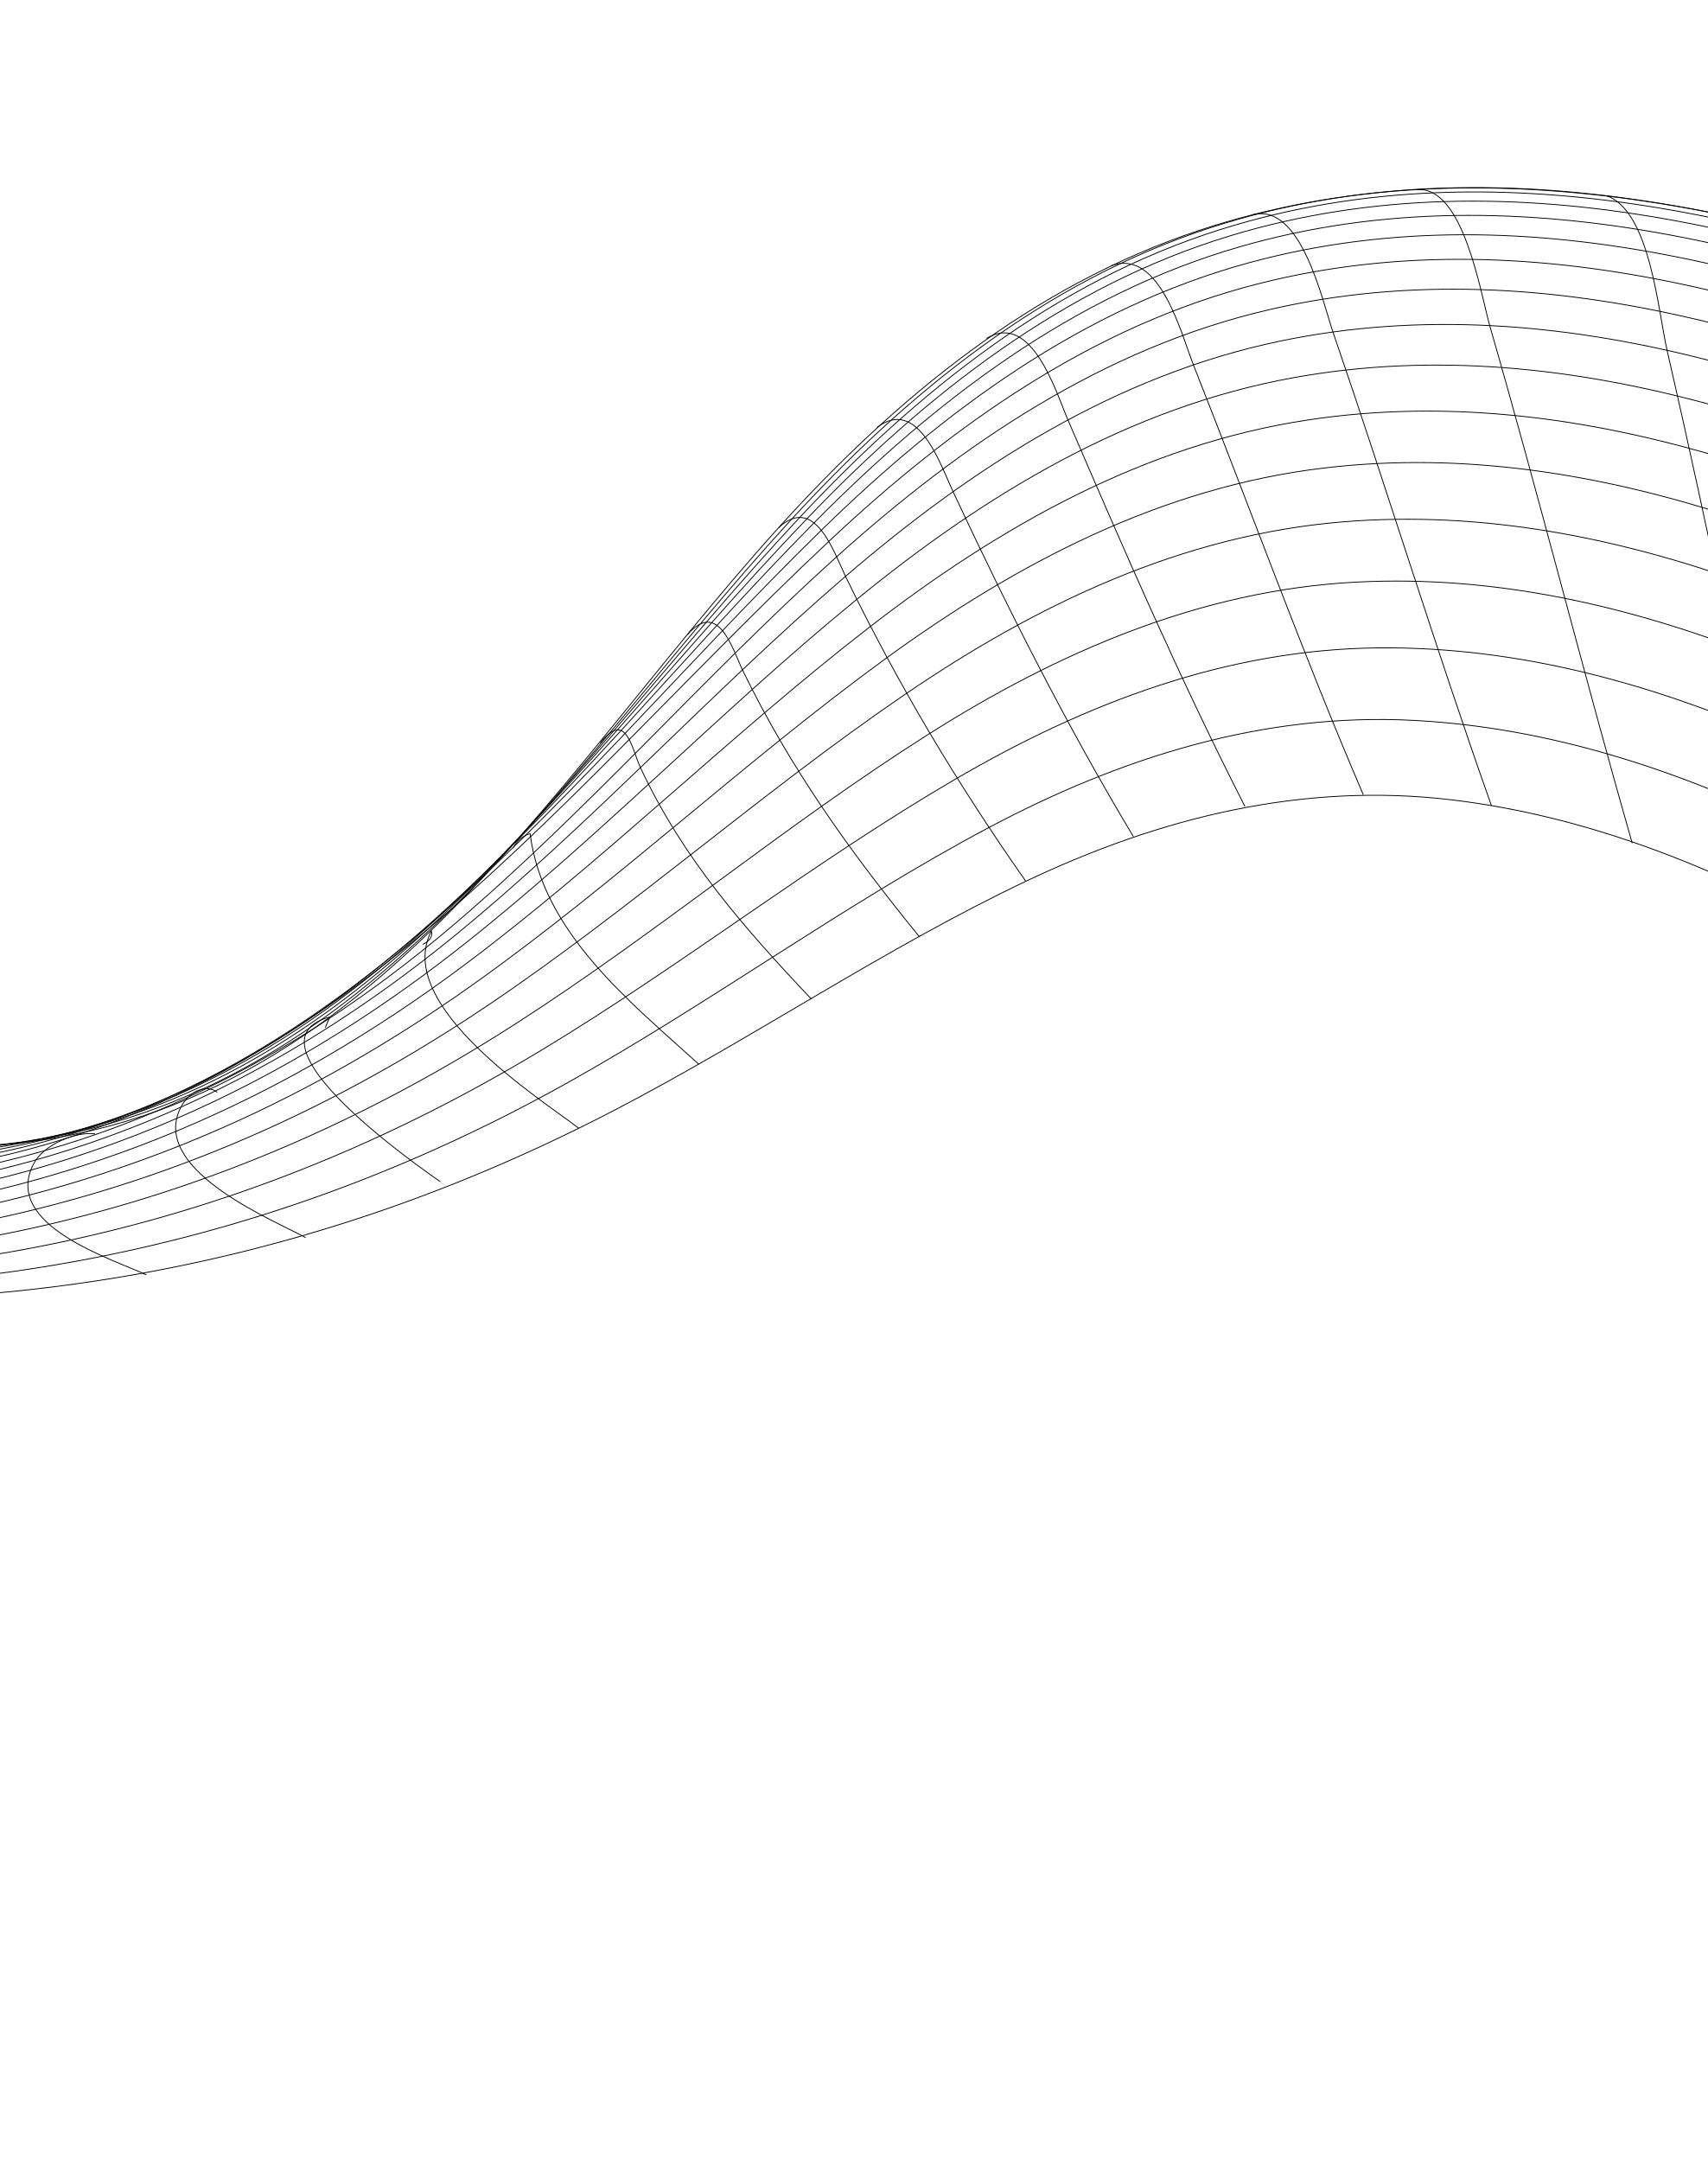
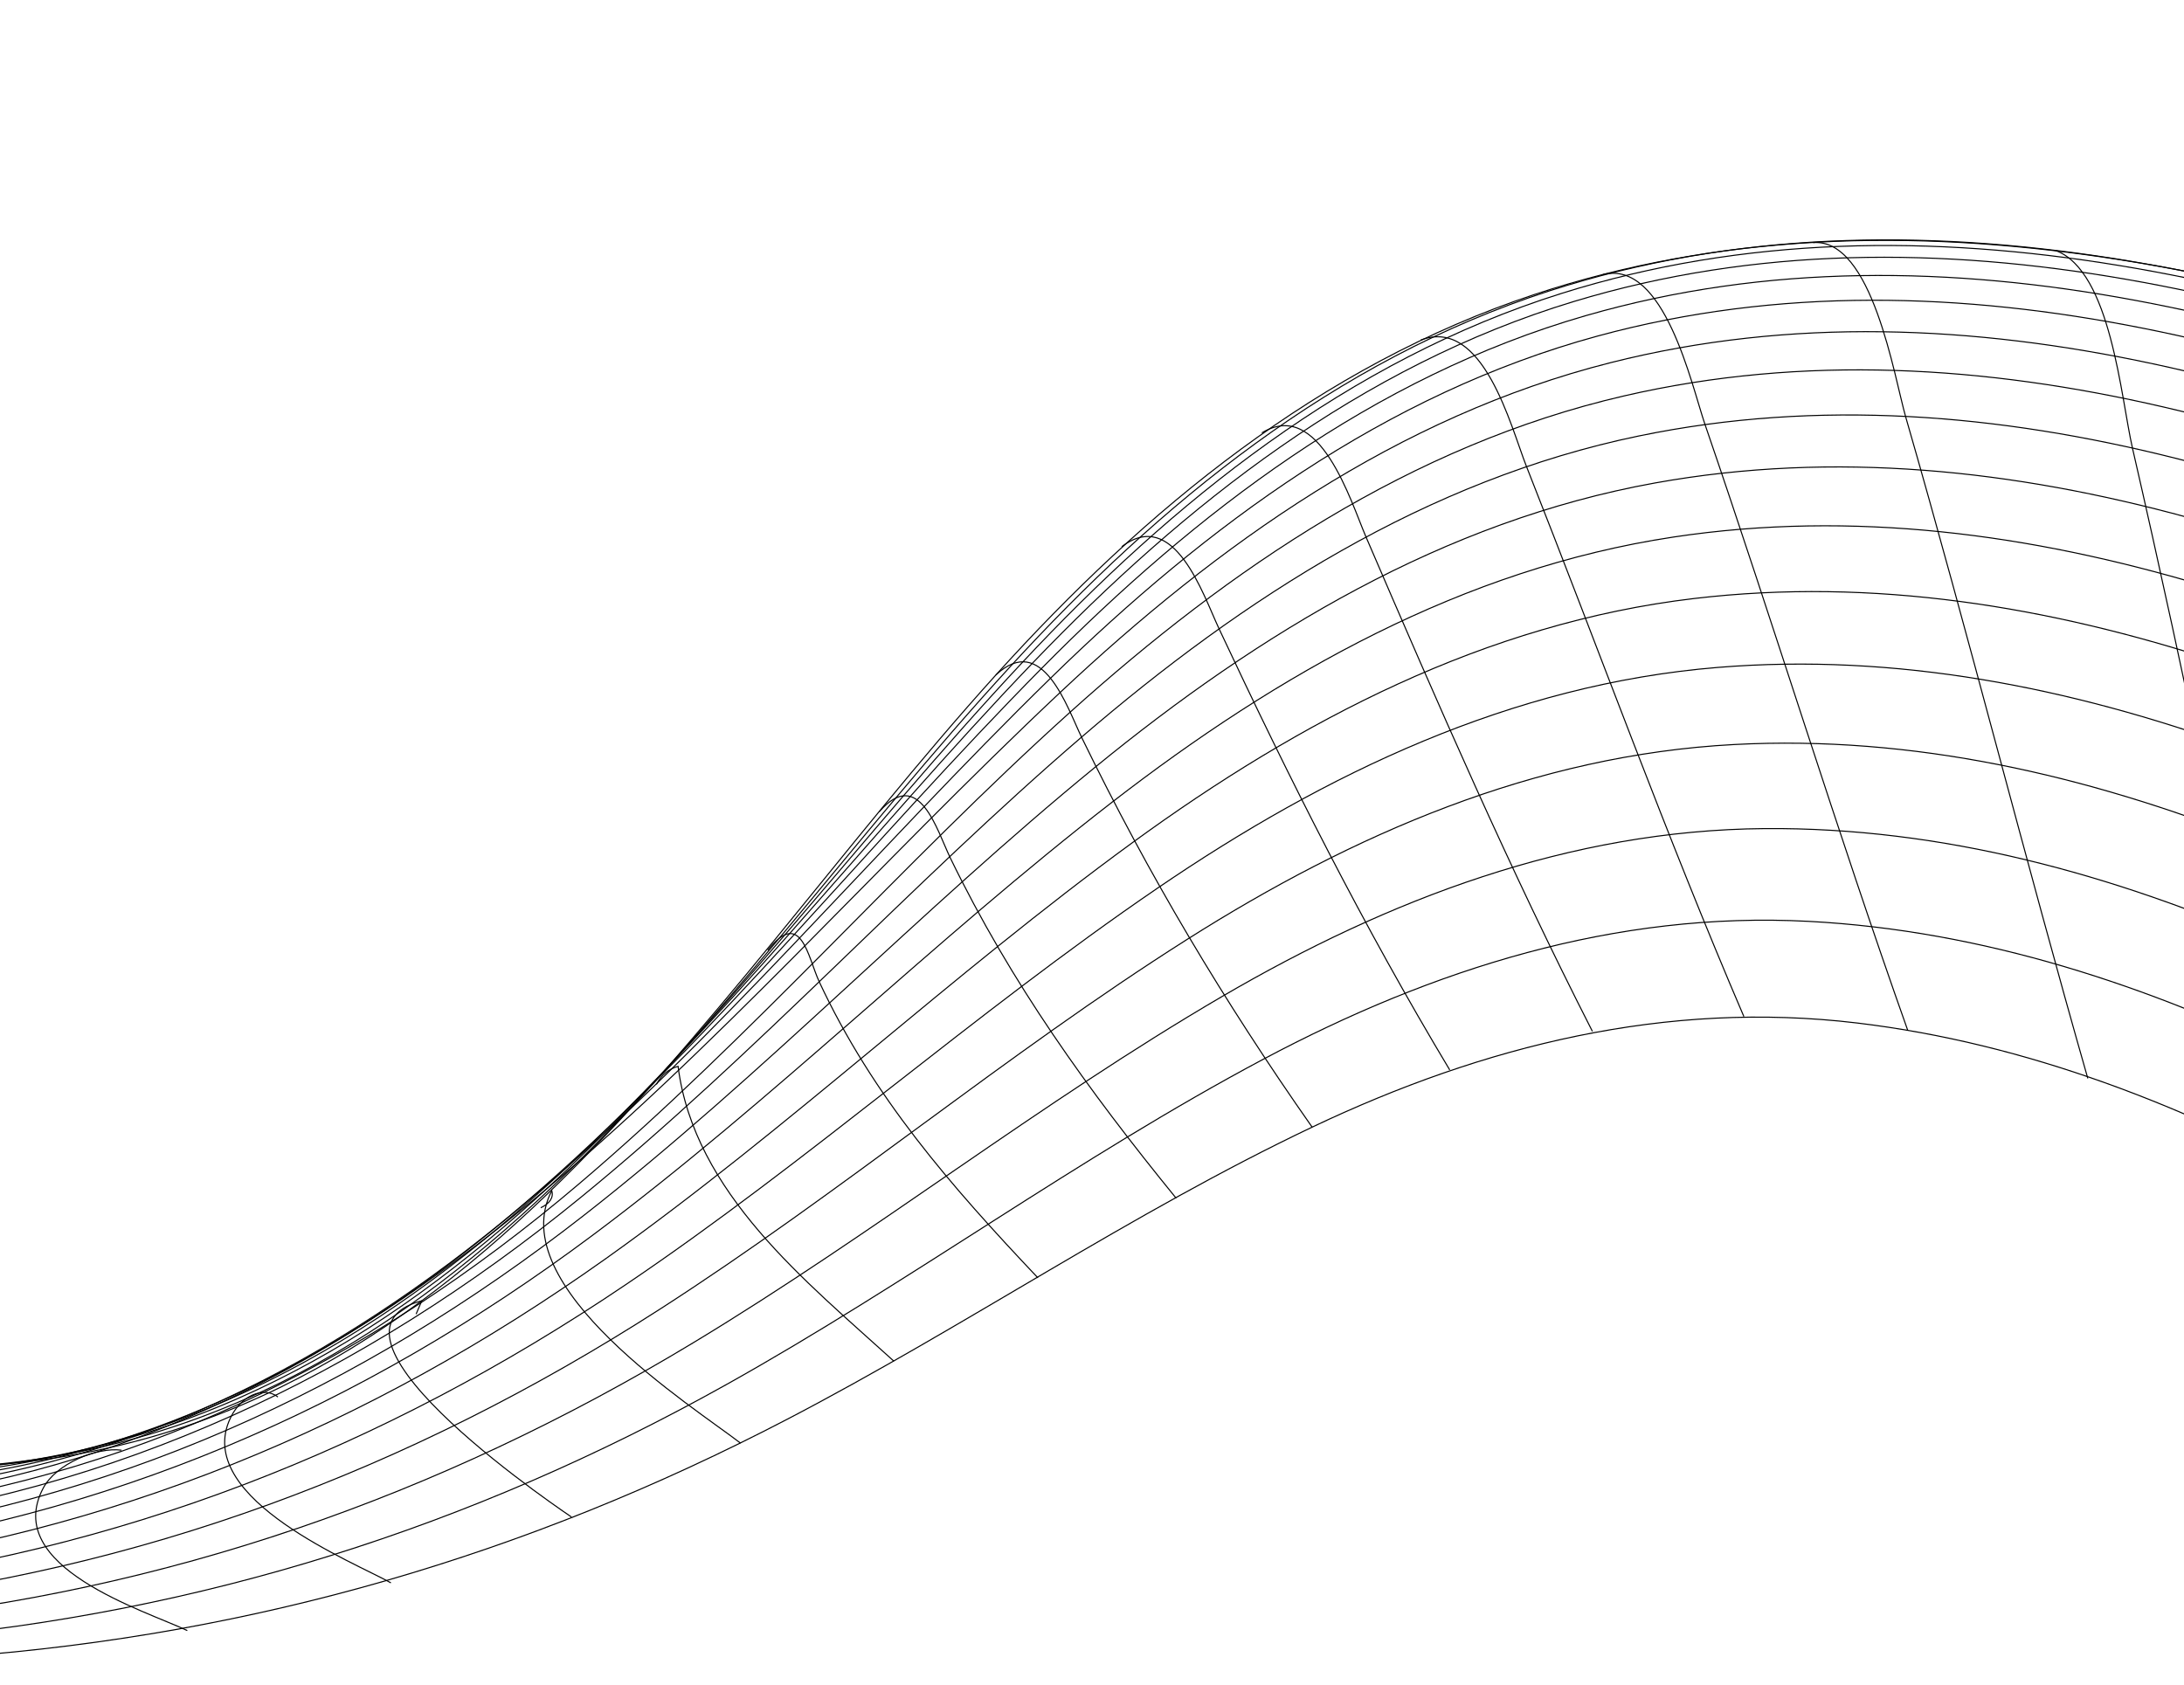
- <svg xmlns="http://www.w3.org/2000/svg" id="Ebene_1" data-name="Ebene 1" viewBox="0 0 512 648">
+ <svg xmlns="http://www.w3.org/2000/svg" id="Ebene_1" data-name="Ebene 1" viewBox="0 0 512 395">
  <defs>
    <style>
      .cls-1 {
        fill: none;
        stroke: #000;
        stroke-miterlimit: 10;
        stroke-width: .25px;
      }
    </style>
  </defs>
  <path class="cls-1" d="m-13.54,343.99c119.89-1.8,175.57-106.64,246.99-185.72,35.05-38.81,76.01-72.59,126.33-89.24,87.23-28.85,180.46-3.62,263.28,27.54,8.27,83.07,16.11,166.19,24.16,249.28-62.04-47.11-132.25-96.47-211.85-106-44.71-5.35-87.52,5.29-127.75,24.41-42.39,20.14-81.35,46.75-122.93,68.42-61.22,31.91-125.2,50.6-194.13,55.74-12.81-5.29-41.72-11.69-29.4-30.73,4.58-7.08,17.72-11.21,25.31-13.71Z" />
  <path class="cls-1" d="m-21.51,384.2c68.52-6.06,131.84-26.09,191.81-59.59,42.87-23.95,82.57-53.25,125.94-76.31,39.7-21.11,82.42-34.69,127.81-32.28,81.61,4.32,155.24,51.27,219.98,96.98" />
  <path class="cls-1" d="m-30.56,380.02c69.66-6.94,133.28-29.09,193.12-65.23,42.29-25.54,81.27-56.24,123.94-81.16,39.02-22.79,81.46-38.99,127.16-39.36,83.29-.67,160.19,44.12,227.45,88.49" />
  <path class="cls-1" d="m-36.91,375.91c69.7-7.58,132.73-31.12,191.6-68.96,42.34-27.22,81.03-59.71,123.54-86.66,38.98-24.71,81.67-43.27,128.3-45.73,83.95-4.43,162.82,37.75,231.9,80.53" />
  <path class="cls-1" d="m-40.86,371.92c68.57-7.9,130.36-32.13,187.41-70.63,43.04-29.04,81.87-63.75,124.74-93.01,39.55-26.99,83.09-47.85,131.43-51.8,83.6-6.84,163.2,32.5,233.27,73.45" />
  <path class="cls-1" d="m-42.72,368.08c68.21-8.17,129.05-33.37,184.84-73.06,42.76-30.42,81-66.59,123.39-97.48,39.29-28.63,82.78-51.45,131.69-57.22,83.95-9.91,165.07,27.29,236.59,66.87" />
  <path class="cls-1" d="m-42.8,364.41c67.69-8.26,127.45-34.25,181.86-74.9,42.35-31.65,79.88-69.11,121.67-101.45,38.94-30.13,82.27-54.71,131.6-62.15,84.19-12.69,166.67,22.56,239.49,60.88" />
  <path class="cls-1" d="m-41.41,360.94c67.03-8.18,125.6-34.78,178.54-76.19,41.84-32.73,78.56-71.33,119.66-104.92,38.52-31.49,81.61-57.65,131.22-66.6,84.36-15.21,168.06,18.3,242.05,55.46" />
  <path class="cls-1" d="m-38.85,357.71c66.28-7.94,123.56-34.97,174.98-76.96,41.24-33.67,77.09-73.25,117.42-107.93,38.05-32.71,80.83-60.29,130.63-70.6,84.48-17.49,169.3,14.47,244.35,50.58" />
  <path class="cls-1" d="m-35.44,354.74c65.43-7.54,121.38-34.85,171.24-77.23,40.57-34.48,75.5-74.9,115.03-110.5,37.55-33.81,79.98-62.64,129.88-74.18,84.59-19.56,170.44,11.05,246.47,46.21" />
  <path class="cls-1" d="m-31.48,352.07c126.65-13.71,193.95-108.85,279.98-189.69,37.03-34.8,79.11-64.73,129.06-77.35,84.71-21.41,171.55,8.01,248.5,42.32" />
  <path class="cls-1" d="m-27.29,349.73c125.57-12.42,190.49-109.59,273.66-190.81,36.54-35.69,78.27-66.56,128.23-80.15,84.86-23.07,172.67,5.33,250.51,38.88" />
  <path class="cls-1" d="m-23.16,347.74c124.42-10.84,187.06-109.87,267.47-191.16,36.07-36.47,77.49-68.17,127.46-82.58,85.09-24.55,173.87,2.98,252.6,35.87" />
  <path class="cls-1" d="m-19.41,346.15c123.24-8.97,183.76-109.71,261.55-190.77,35.67-37.17,76.83-69.55,126.81-84.69,85.41-25.86,175.2.93,254.83,33.26" />
  <path class="cls-1" d="m-16.36,344.97c122.06-6.83,180.68-109.12,256.07-189.7,35.35-37.78,76.33-70.74,126.36-86.48,85.85-27,176.71-.83,257.3,31.02" />
  <path class="cls-1" d="m-14.29,344.24c120.93-4.43,177.92-108.1,251.17-188,35.14-38.33,76.04-71.75,126.18-87.99,86.45-28,178.44-2.34,260.09,29.12" />
  <path class="cls-1" d="m481.97,58.76c12.9,4.85,15.25,34.56,17.94,46.27,12.87,55.87,24,112.15,36.36,168.14" />
  <path class="cls-1" d="m425.05,56.88c13.86-1.09,19.03,31.61,21.72,40.92,14.86,51.5,27.94,103.51,42.68,155.04" />
  <path class="cls-1" d="m375.78,64.37c14.41-3.57,20.74,25.87,23.94,35.19,16.23,47.24,30.82,94.99,47.54,142.08" />
  <path class="cls-1" d="m333.06,79.73c14.67-5.55,21.11,20.31,24.78,29.6,17.02,43.05,32.71,86.42,50.98,129.01" />
  <path class="cls-1" d="m295.82,101.49c13.5-8.26,20.86,16.15,24.4,24.37,16.87,39.17,33.68,77.9,53.09,115.95" />
  <path class="cls-1" d="m262.98,128.17c12.3-9.32,19.02,11.17,22.75,19.13,16.64,35.51,33.89,69.82,54.13,103.55" />
  <path class="cls-1" d="m233.44,158.26c10.97-10.24,16.72,7.61,20.18,14.72,15.74,32.37,33.25,61.72,53.99,91.29" />
  <path class="cls-1" d="m206.14,190.3c9.32-10.71,13.51,4.4,16.63,10.82,14.29,29.44,32.27,54.39,52.95,79.8" />
  <path class="cls-1" d="m179.98,222.79c7.88-9.99,9.39,1.64,12.09,7.43,12.56,26.9,30.85,47.83,51.25,69.38" />
  <path class="cls-1" d="m153.88,254.24c1.19-2.21,2.88-3.62,5.08-4.23,3.78,29.71,30.05,50.44,50.61,69.14" />
  <path class="cls-1" d="m126.77,283.17c2.16-1.04,3.03-2.39,2.6-4.04-11.67,22.46,33.27,50.75,44.24,59.23" />
  <path class="cls-1" d="m97.55,308.1c.44-1.05.88-2.1,1.33-3.14-29.44,7.95,35.87,51.23,35.7,51.12" />
  <path class="cls-1" d="m65.15,327.54c-3.21-2.59-9.01-.49-11.52,5.79-7.34,18.32,29.55,33.03,38.01,37.78" />
  <path class="cls-1" d="m28.48,340c-5.78-.75-15.33,3.18-18.35,8.9-9.81,18.57,24,28.72,33.78,33.4" />
</svg>
